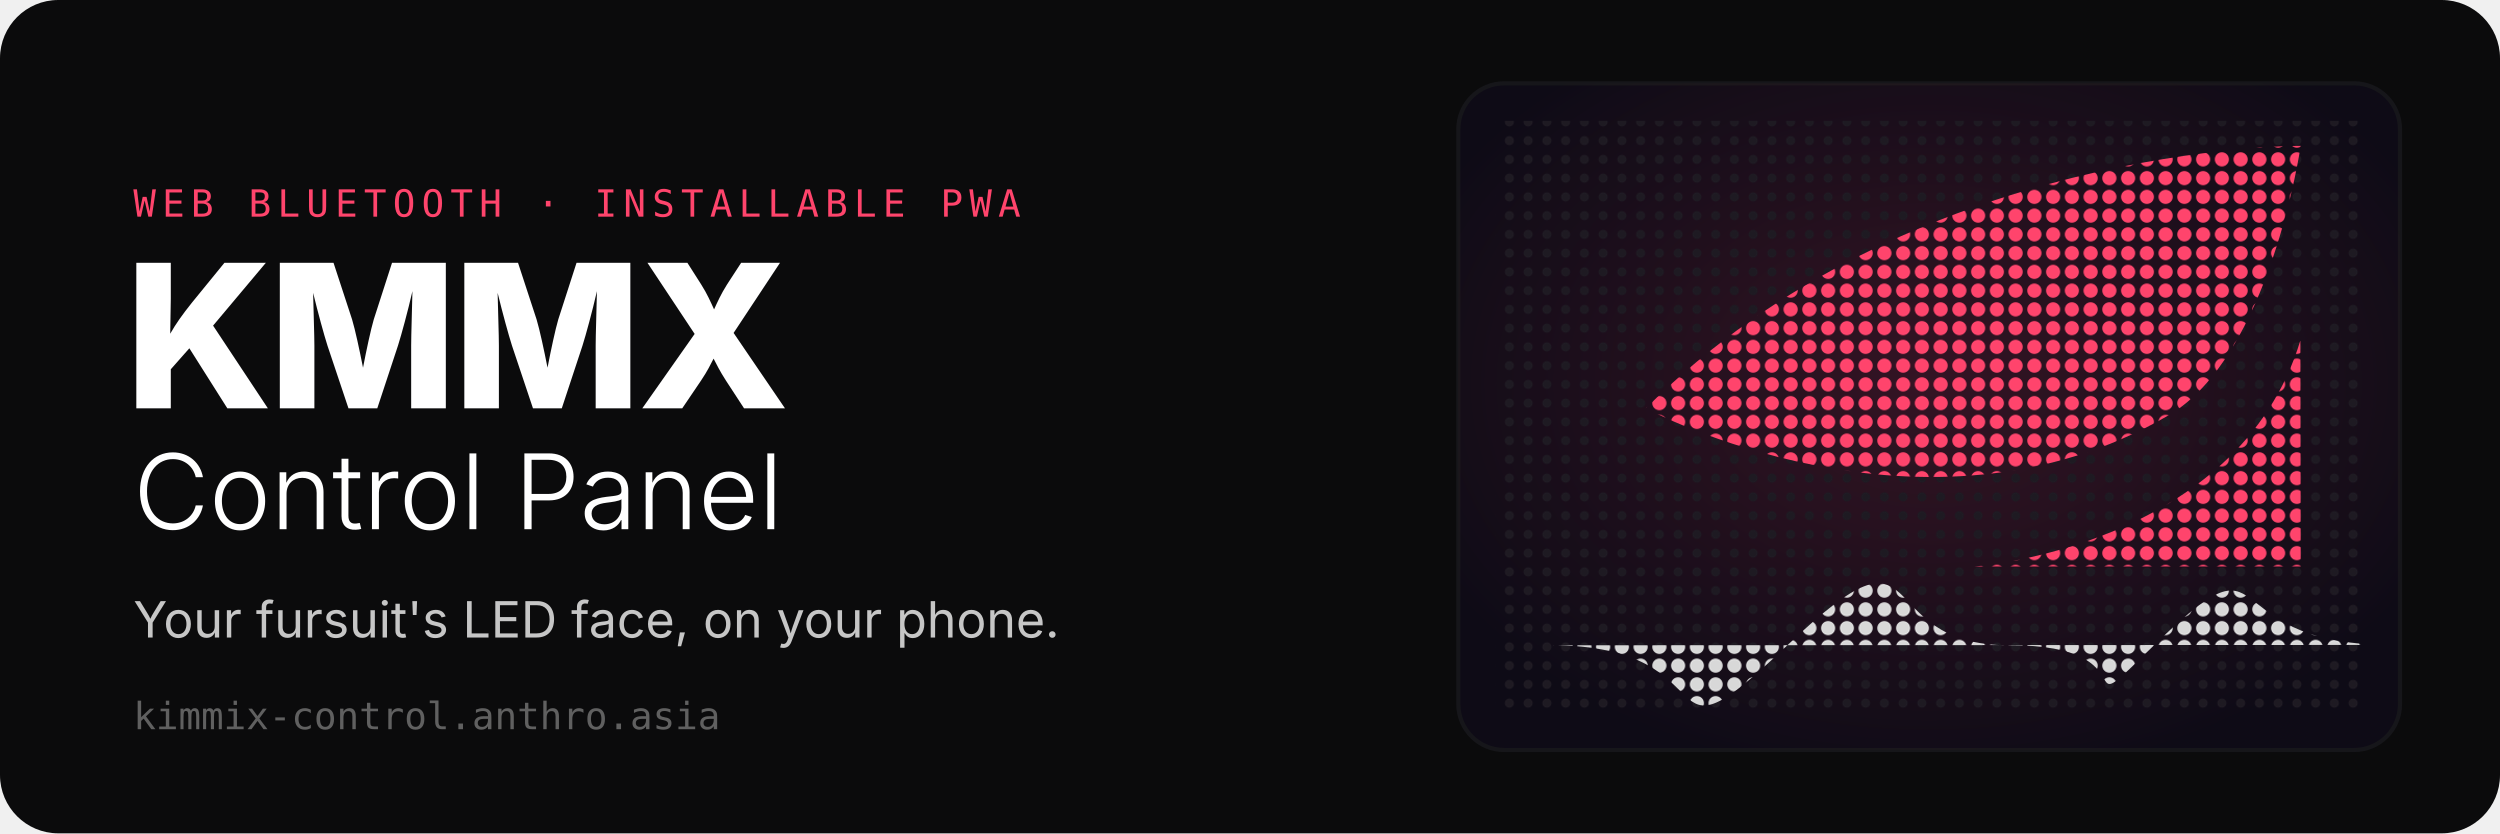
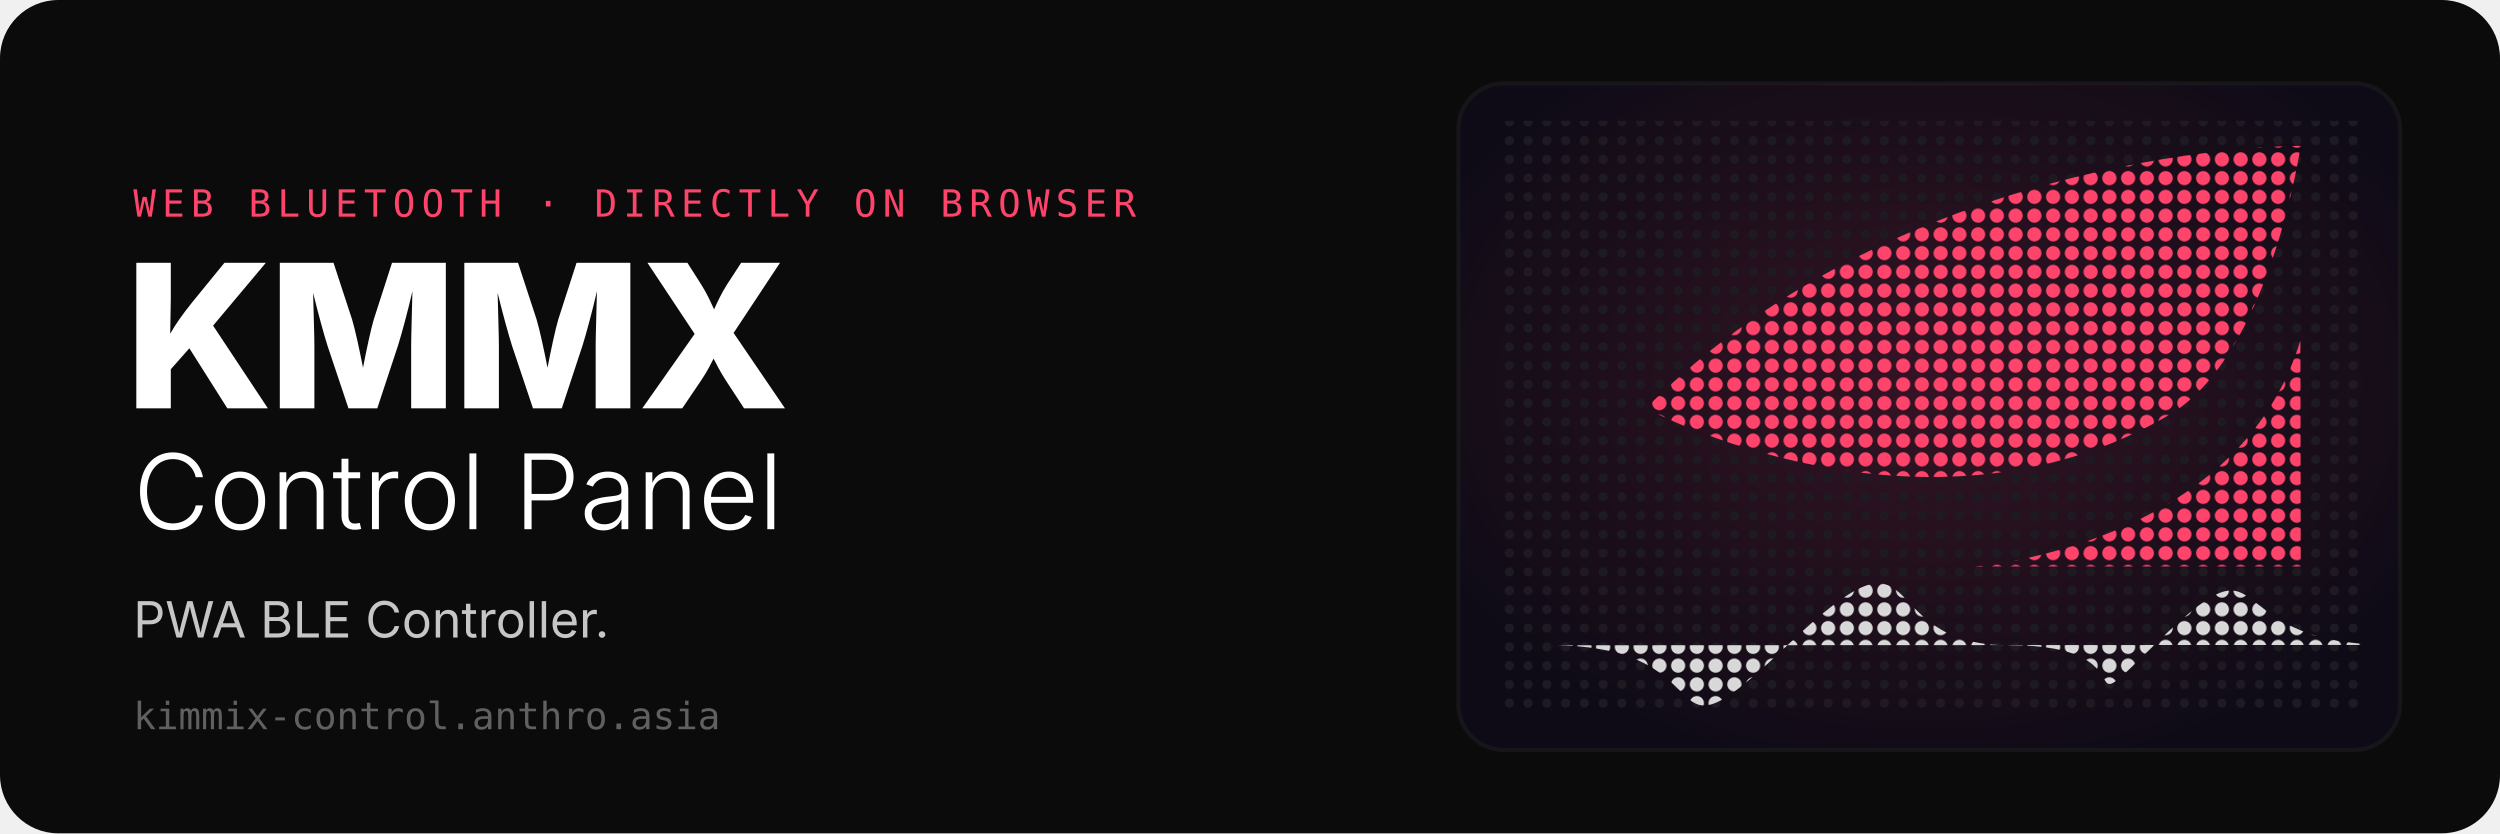
<svg xmlns="http://www.w3.org/2000/svg" width="1200" height="400" viewBox="0 0 1200 400" role="img" aria-labelledby="title desc">
  <defs>
    <pattern id="led" width="9" height="9" patternUnits="userSpaceOnUse">
      <circle cx="4.5" cy="4.5" r="3.4" fill="#ff446c" />
    </pattern>
    <pattern id="led-off" width="9" height="9" patternUnits="userSpaceOnUse">
      <circle cx="4.5" cy="4.5" r="2.2" fill="#1e1a22" />
    </pattern>
    <pattern id="led-mouth" width="9" height="9" patternUnits="userSpaceOnUse">
      <circle cx="4.5" cy="4.5" r="3.4" fill="#d8d8d8" />
    </pattern>
    <clipPath id="eye">
      <path transform="translate(790 70) scale(0.62)" d="m506.74 150.56.26 175.07H254.63s204.03-15.27 252.12-175.07ZM507 0S204.97-1.76 0 203.21c0 0 214.36 115.76 404.26 5.69C483.28 163.11 507 0 507 0Z" />
    </clipPath>
    <clipPath id="mouth">
      <path transform="translate(744 280) scale(0.4 0.55)" d="M0 54.06c224-.5 114 118.5 284.87 0 175.76-121.89 95.13.5 266.53 0 174.6-.51 68.6 74.5 169.6 2.68 156.32-111.15 67-4.18 285-2.98" />
    </clipPath>
    <radialGradient id="glow" cx="0.5" cy="0.45" r="0.6">
      <stop offset="0" stop-color="#ff446c" stop-opacity="0.16" />
      <stop offset="1" stop-color="#ff446c" stop-opacity="0" />
    </radialGradient>
  </defs>
  <rect width="1200" height="400" rx="28" fill="#0b0b0c" />
  <g id="title-block">
-     <text x="64" y="104" font-family="ui-monospace, SFMono-Regular, Menlo, Consolas, monospace" font-size="18" letter-spacing="3" fill="#ff446c">WEB BLUETOOTH · INSTALLABLE PWA</text>
+     <text x="64" y="104" font-family="ui-monospace, SFMono-Regular, Menlo, Consolas, monospace" font-size="18" letter-spacing="3" fill="#ff446c">WEB BLUETOOTH · DIRECTLY ON BROWSER</text>
    <text x="60" y="196" font-family="-apple-system, BlinkMacSystemFont, 'Segoe UI', sans-serif" font-size="96" font-weight="800" letter-spacing="-2" fill="#ffffff">KMMX</text>
    <text x="64" y="254" font-family="-apple-system, BlinkMacSystemFont, 'Segoe UI', sans-serif" font-size="50" font-weight="300" fill="#ffffff">Control Panel</text>
-     <text x="64" y="306" font-family="-apple-system, BlinkMacSystemFont, 'Segoe UI', sans-serif" font-size="24" fill="#c6c6c6">Your fursuit's LED face, on your phone.</text>
+     <text x="64" y="306" font-family="-apple-system, BlinkMacSystemFont, 'Segoe UI', sans-serif" font-size="24" fill="#c6c6c6">PWA BLE Controller.</text>
    <text x="64" y="350" font-family="ui-monospace, SFMono-Regular, Menlo, Consolas, monospace" font-size="18" fill="#606060">kimmix-control.anthro.asia</text>
  </g>
  <g id="led-face">
    <rect x="700" y="40" width="452" height="320" rx="22" fill="#0e0b16" stroke="#16161a" stroke-width="2" />
    <rect x="700" y="40" width="452" height="320" rx="22" fill="url(#glow)" />
    <rect x="718" y="58" width="416" height="284" fill="url(#led-off)" />
    <rect x="718" y="58" width="416" height="284" fill="url(#led)" clip-path="url(#eye)" />
    <rect x="718" y="58" width="416" height="284" fill="url(#led-mouth)" clip-path="url(#mouth)" />
  </g>
</svg>
